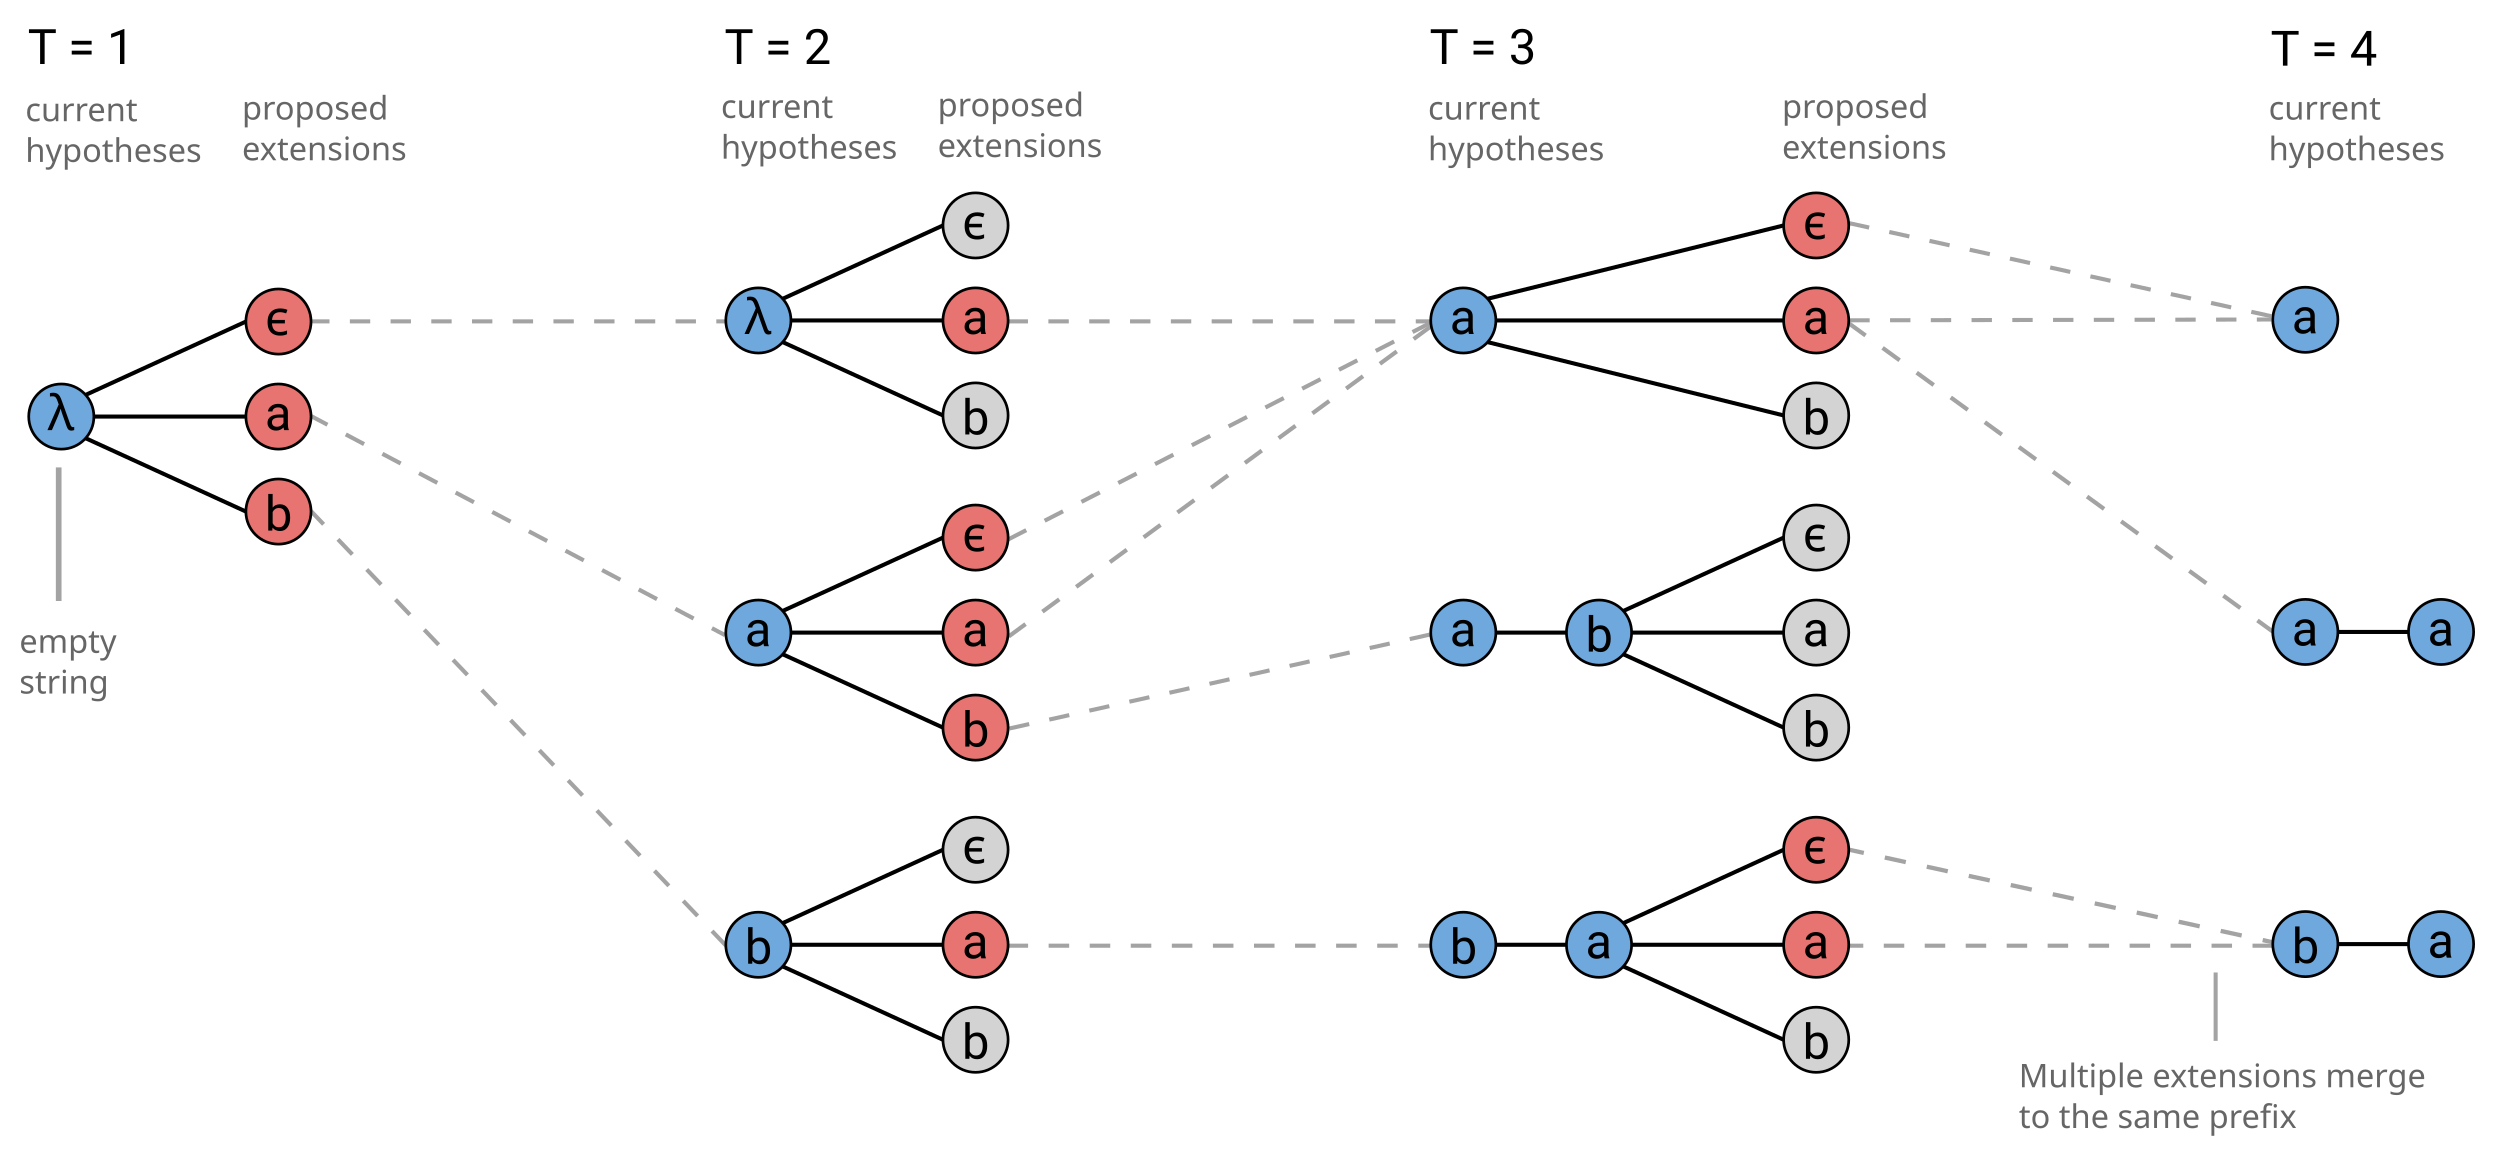
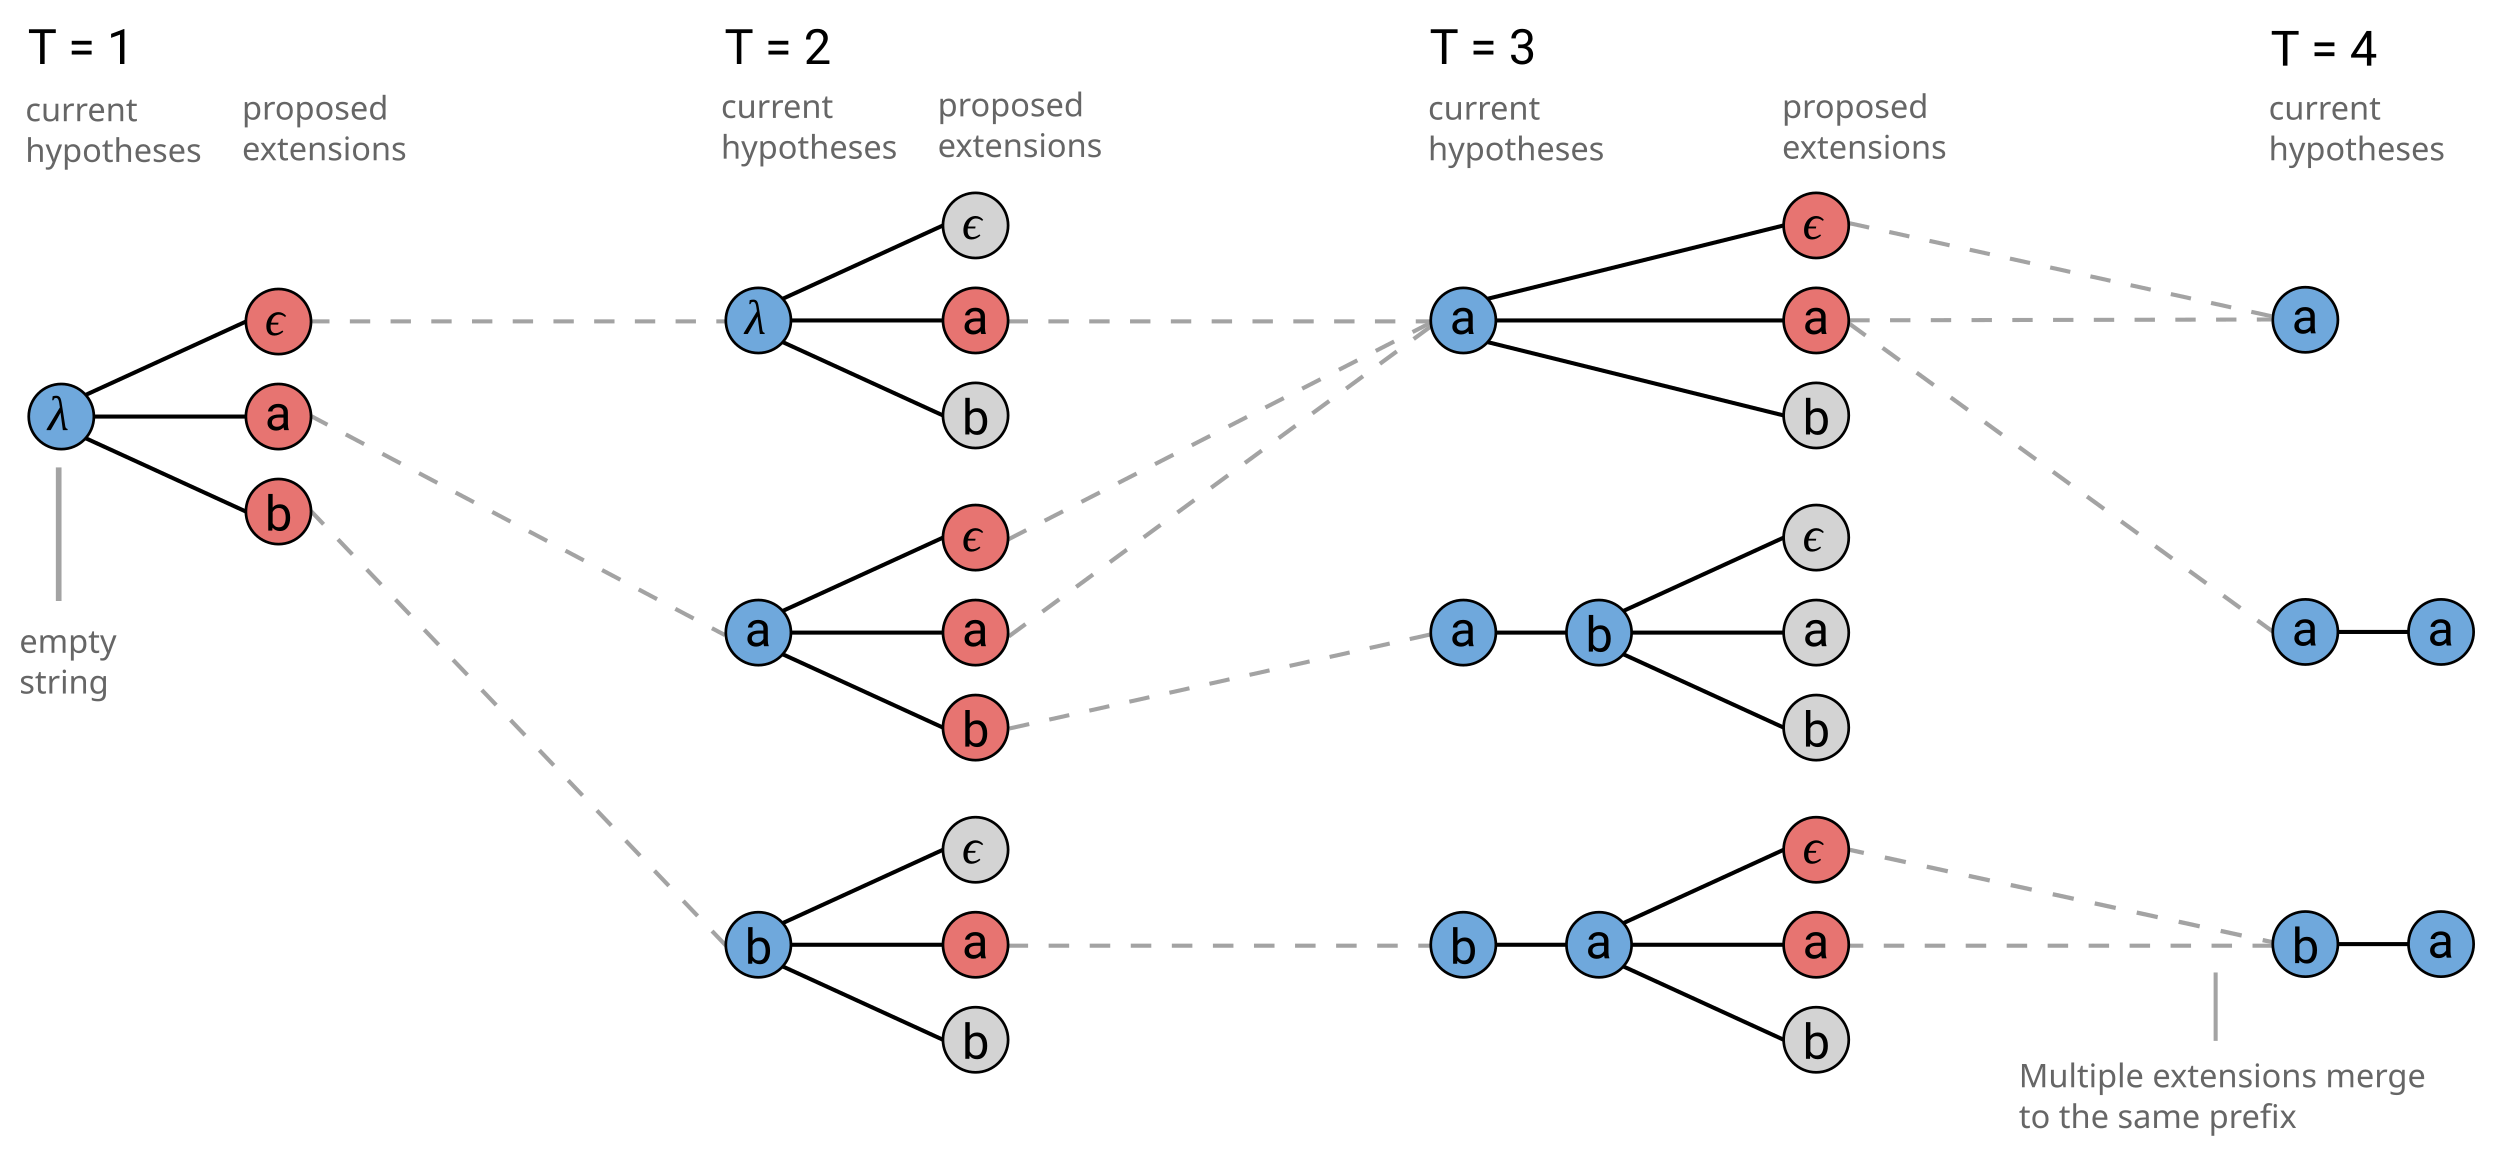
<svg xmlns="http://www.w3.org/2000/svg" viewBox="0 0 921 427" height="427.818" width="921.788" id="svg" version="1.1">
  <defs id="defs199">
    <style id="style3">
    svg {
      font: 400 16px/1.55em -apple-system, BlinkMacSystemFont, "Roboto", Helvetica, sans-serif;
    }
    .caption {
      font-size: 12px;
      fill: rgba(0,0,0,0.6);
    }
+     .math-font {
+        font-family:"Times New Roman",Times,serif;
+        font-style:italic;
+     }
  </style>
  </defs>
  <g id="g1283" transform="translate(256.8869,60.32571)">
    <path style="fill:none;stroke:#a3a3a3;stroke-width:1.5;stroke-linecap:butt;stroke-linejoin:miter;stroke-miterlimit:4;stroke-dasharray:7.5, 7.5;stroke-dashoffset:0;stroke-opacity:1" d="M -143,57.843 H 12 v 0" id="path1291">
      <set attributeName="stroke-width" to="3.0" begin="g970.mouseover;g973.mouseover;g991.mouseover" end="g970.mouseout;g973.mouseout;g991.mouseout" />
      <set attributeName="stroke-dasharray" to="0" begin="g970.mouseover;g973.mouseover;g991.mouseover" end="g970.mouseout;g973.mouseout;g991.mouseout" />
    </path>
    <path style="fill:none;stroke:#a3a3a3;stroke-width:1.526;stroke-linecap:butt;stroke-linejoin:miter;stroke-miterlimit:4;stroke-dasharray:7.631, 7.631;stroke-dashoffset:0;stroke-opacity:1" d="M -142.994,92.351 10.205,173.431 v 0" id="path1293">
      <set attributeName="stroke-width" to="3.0" begin="g970.mouseover;g977.mouseover;g973.mouseover;g980.mouseover;g995.mouseover" end="g970.mouseout;g977.mouseout;g973.mouseout;g980.mouseout;g995.mouseout" />
      <set attributeName="stroke-dasharray" to="0" begin="g970.mouseover;g977.mouseover;g973.mouseover;g980.mouseover;g995.mouseover" end="g970.mouseout;g977.mouseout;g973.mouseout;g980.mouseout;g995.mouseout" />
    </path>
    <path style="fill:none;stroke:#a3a3a3;stroke-width:1.535;stroke-linecap:butt;stroke-linejoin:miter;stroke-miterlimit:4;stroke-dasharray:7.674, 7.674;stroke-dashoffset:0;stroke-opacity:1" d="M -142.983,127.045 14.491,291.935 v 0" id="path1295">
      <set attributeName="stroke-width" to="3.0" begin="g999.mouseover;g987.mouseover;g984.mouseover;" end="g999.mouseout;g987.mouseout;g984.mouseout;" />
      <set attributeName="stroke-dasharray" to="0" begin="g999.mouseover;g987.mouseover;g984.mouseover;" end="g999.mouseout;g987.mouseout;g984.mouseout;" />
    </path>
    <path style="fill:none;stroke:#a3a3a3;stroke-width:1.504;stroke-linecap:butt;stroke-linejoin:miter;stroke-miterlimit:4;stroke-dasharray:7.519, 7.519;stroke-dashoffset:0;stroke-opacity:1" d="m 114.3,57.843 h 155.8 v 0" id="path1297">
      <set attributeName="stroke-width" to="3.0" begin="g970.mouseover;g973.mouseover;" end="g970.mouseout;g973.mouseout;" />
      <set attributeName="stroke-dasharray" to="0" begin="g970.mouseover;g973.mouseover;" end="g970.mouseout;g973.mouseout;" />
    </path>
    <path style="fill:none;stroke:#a3a3a3;stroke-width:1.523;stroke-linecap:butt;stroke-linejoin:miter;stroke-miterlimit:4;stroke-dasharray:7.616, 7.616;stroke-dashoffset:0;stroke-opacity:1" d="M 114.405,138.232 272.304,57.249 v 0" id="path1299">
      <set attributeName="stroke-width" to="3.0" begin="g977.mouseover;g973.mouseover" end="g977.mouseout;g973.mouseout" />
      <set attributeName="stroke-dasharray" to="0" begin="g977.mouseover;g973.mouseover" end="g977.mouseout;g973.mouseout" />
    </path>
    <path style="fill:none;stroke:#a3a3a3;stroke-width:1.543;stroke-linecap:butt;stroke-linejoin:miter;stroke-miterlimit:4;stroke-dasharray:7.713, 7.713;stroke-dashoffset:0;stroke-opacity:1" d="M 114.711,173.924 274.904,56.253 v 0" id="path1301">
      <set attributeName="stroke-width" to="3.0" begin="g970.mouseover;g973.mouseover" end="g970.mouseout;g973.mouseout" />
      <set attributeName="stroke-dasharray" to="0" begin="g970.mouseover;g973.mouseover" end="g970.mouseout;g973.mouseout" />
    </path>
    <path style="fill:none;stroke:#a3a3a3;stroke-width:1.512;stroke-linecap:butt;stroke-linejoin:miter;stroke-miterlimit:4;stroke-dasharray:7.56, 7.56;stroke-dashoffset:0;stroke-opacity:1" d="m 114.901,207.837 157.101,-35.088 v 0" id="path1303">
      <set attributeName="stroke-width" to="3.0" begin="g980.mouseover" end="g980.mouseout" />
      <set attributeName="stroke-dasharray" to="0" begin="g980.mouseover" end="g980.mouseout" />
    </path>
    <path style="fill:none;stroke:#a3a3a3;stroke-width:1.513;stroke-linecap:butt;stroke-linejoin:miter;stroke-miterlimit:4;stroke-dasharray:7.565, 7.565;stroke-dashoffset:0;stroke-opacity:1" d="M 114.299,287.843 H 272 v 0" id="path1305">
      <set attributeName="stroke-width" to="3.0" begin="g987.mouseover;g984.mouseover;" end="g987.mouseout;g984.mouseout;" />
      <set attributeName="stroke-dasharray" to="0" begin="g987.mouseover;g984.mouseover;" end="g987.mouseout;g984.mouseout;" />
    </path>
    <path style="fill:none;stroke:#a3a3a3;stroke-width:1.517;stroke-linecap:butt;stroke-linejoin:miter;stroke-miterlimit:4;stroke-dasharray:7.587, 7.587;stroke-dashoffset:0;stroke-opacity:1" d="M 424.302,21.652 583.005,56.635 v 0" id="path1307">
      <set attributeName="stroke-width" to="3.0" begin="g970.mouseover" end="g970.mouseout" />
      <set attributeName="stroke-dasharray" to="0" begin="g970.mouseover" end="g970.mouseout" />
    </path>
    <path style="fill:none;stroke:#a3a3a3;stroke-width:1.583;stroke-linecap:butt;stroke-linejoin:miter;stroke-miterlimit:4;stroke-dasharray:7.916, 7.916;stroke-dashoffset:0;stroke-opacity:1" d="m 422.008,251.983 168.985,36.919 v 0" id="path1311">
      <set attributeName="stroke-width" to="3.0" begin="g984.mouseover;" end="g984.mouseout;" />
      <set attributeName="stroke-dasharray" to="0" begin="g984.mouseover;" end="g984.mouseout;" />
    </path>
    <path style="fill:none;stroke:#a3a3a3;stroke-width:1.509;stroke-linecap:butt;stroke-linejoin:miter;stroke-miterlimit:4;stroke-dasharray:7.547, 7.547;stroke-dashoffset:0;stroke-opacity:1" d="m 422,287.843 h 162 v 0" id="path1313">
      <set attributeName="stroke-width" to="3.0" begin="g984.mouseover;" end="g984.mouseout;" />
      <set attributeName="stroke-dasharray" to="0" begin="g984.mouseover;" end="g984.mouseout;" />
    </path>
    <path style="fill:none;stroke:#a3a3a3;stroke-width:1.501;stroke-linecap:butt;stroke-linejoin:miter;stroke-miterlimit:4;stroke-dasharray:7.507, 7.507;stroke-dashoffset:0;stroke-opacity:1" d="m 424.39,57.454 155.543,-0.299 v 0" id="path1315">
      <set attributeName="stroke-width" to="3.0" begin="g970.mouseover" end="g970.mouseout" />
      <set attributeName="stroke-dasharray" to="0" begin="g970.mouseover" end="g970.mouseout" />
    </path>
    <path style="fill:none;stroke:#a3a3a3;stroke-width:1.552;stroke-linecap:butt;stroke-linejoin:miter;stroke-miterlimit:4;stroke-dasharray:7.761, 7.761;stroke-dashoffset:0;stroke-opacity:1" d="M 424.105,58.474 585.12,175.565 v 0" id="path1317">
      <set attributeName="stroke-width" to="3.0" begin="g977.mouseover" end="g977.mouseout" />
      <set attributeName="stroke-dasharray" to="0" begin="g977.mouseover" end="g977.mouseout" />
    </path>
    <g transform="translate(132.4012,-7.743827)" id="g1018">
      <g id="g970">
        <circle id="circle106" r="12" cy="65" cx="460" style="fill:#6fa8dc;stroke:#000000;stroke-width:1">
          <set attributeName="stroke-width" to="3.0" begin="g970.mouseover" end="g970.mouseout" />
          <set attributeName="stroke" to="#a3a3a3" begin="g970.mouseover" end="g970.mouseout" />
        </circle>
        <text style="font-size:18px" id="text108" font-size="18px" y="70" x="455">a</text>
      </g>
      <g id="g977">
        <circle id="circle110" r="12" cy="180" cx="460" style="fill:#6fa8dc;stroke:#000000;stroke-width:1">
          <set attributeName="stroke-width" to="3.0" begin="g977.mouseover" end="g977.mouseout" />
          <set attributeName="stroke" to="#a3a3a3" begin="g977.mouseover" end="g977.mouseout" />
        </circle>
        <text style="font-size:18px" id="text112" font-size="18px" y="185" x="455">a</text>
        <circle id="circle114" r="12" cy="180" cx="510" style="fill:#6fa8dc;stroke:#000000;stroke-width:1">
          <set attributeName="stroke-width" to="3.0" begin="g977.mouseover" end="g977.mouseout" />
          <set attributeName="stroke" to="#a3a3a3" begin="g977.mouseover" end="g977.mouseout" />
        </circle>
        <text style="font-size:18px" id="text116" font-size="18px" y="185" x="505">a</text>
        <line x1="472" y1="180" x2="498" y2="180" id="line172" style="stroke:#000000;stroke-width:1.5">
          <set attributeName="stroke-width" to="3.0" begin="g977.mouseover" end="g977.mouseout" />
          <set attributeName="stroke" to="#a3a3a3" begin="g977.mouseover" end="g977.mouseout" />
        </line>
      </g>
      <g id="g984">
        <circle id="circle118" r="12" cy="295" cx="460" style="fill:#6fa8dc;stroke:#000000;stroke-width:1">
          <set attributeName="stroke-width" to="3.0" begin="g984.mouseover;" end="g984.mouseout;" />
          <set attributeName="stroke" to="#a3a3a3" begin="g984.mouseover;" end="g984.mouseout;" />
        </circle>
        <text style="font-size:18px" id="text120" font-size="18px" y="302" x="455">b</text>
        <circle id="circle122" r="12" cy="295" cx="510" style="fill:#6fa8dc;stroke:#000000;stroke-width:1">
          <set attributeName="stroke-width" to="3.0" begin="g984.mouseover;" end="g984.mouseout;" />
          <set attributeName="stroke" to="#a3a3a3" begin="g984.mouseover;" end="g984.mouseout;" />
        </circle>
        <text style="font-size:18px" id="text124" font-size="18px" y="300" x="505">a</text>
        <line x1="472" y1="295" x2="498" y2="295" id="line174" style="stroke:#000000;stroke-width:1.5">
          <set attributeName="stroke-width" to="3.0" begin="g984.mouseover;" end="g984.mouseout;" />
          <set attributeName="stroke" to="#a3a3a3" begin="g984.mouseover;" end="g984.mouseout;" />
        </line>
      </g>
    </g>
    <g transform="translate(52.19753,-7.5)" id="g1048">
      <g id="g973">
        <circle id="circle50" r="12" cy="65" cx="230" style="fill:#6fa8dc;stroke:#000000;stroke-width:1">
          <set attributeName="stroke-width" to="3.0" begin="g970.mouseover;g977.mouseover;g973.mouseover" end="g970.mouseout;g977.mouseout;g973.mouseout" />
          <set attributeName="stroke" to="#a3a3a3" begin="g970.mouseover;g977.mouseover;g973.mouseover" end="g970.mouseout;g977.mouseout;g973.mouseout" />
        </circle>
        <text style="font-size:18px" id="text52" font-size="18px" y="70" x="225">a</text>
      </g>
      <g id="g980">
        <circle id="circle54" r="12" cy="180" cx="230" style="fill:#6fa8dc;stroke:#000000;stroke-width:1">
          <set attributeName="stroke-width" to="3.0" begin="g980.mouseover" end="g980.mouseout" />
          <set attributeName="stroke" to="#a3a3a3" begin="g980.mouseover" end="g980.mouseout" />
        </circle>
        <text style="font-size:18px" id="text56" font-size="18px" y="185" x="225">a</text>
        <circle id="circle58" r="12" cy="180" cx="280" style="fill:#6fa8dc;stroke:#000000;stroke-width:1">
          <set attributeName="stroke-width" to="3.0" begin="g980.mouseover" end="g980.mouseout" />
          <set attributeName="stroke" to="#a3a3a3" begin="g980.mouseover" end="g980.mouseout" />
        </circle>
        <text style="font-size:18px" id="text60" font-size="18px" y="187" x="275">b</text>
        <line x1="242" y1="180" x2="268" y2="180" id="line150" style="stroke:#000000;stroke-width:1.5">
          <set attributeName="stroke-width" to="3.0" begin="g980.mouseover" end="g980.mouseout" />
          <set attributeName="stroke" to="#a3a3a3" begin="g980.mouseover" end="g980.mouseout" />
        </line>
      </g>
      <g id="g987">
        <circle id="circle62" r="12" cy="295" cx="230" style="fill:#6fa8dc;stroke:#000000;stroke-width:1">
          <set attributeName="stroke-width" to="3.0" begin="g987.mouseover;g984.mouseover;" end="g987.mouseout;g984.mouseout;" />
          <set attributeName="stroke" to="#a3a3a3" begin="g987.mouseover;g984.mouseover;" end="g987.mouseout;g984.mouseout;" />
        </circle>
        <text style="font-size:18px" id="text64" font-size="18px" y="302" x="225">b</text>
        <circle id="circle66" r="12" cy="295" cx="280" style="fill:#6fa8dc;stroke:#000000;stroke-width:1">
          <set attributeName="stroke-width" to="3.0" begin="g987.mouseover;g984.mouseover;" end="g987.mouseout;g984.mouseout;" />
          <set attributeName="stroke" to="#a3a3a3" begin="g987.mouseover;g984.mouseover;" end="g987.mouseout;g984.mouseout;" />
        </circle>
        <text style="font-size:18px" id="text68" font-size="18px" y="300" x="275">a</text>
        <line x1="242" y1="295" x2="268" y2="295" id="line158" style="stroke:#000000;stroke-width:1.5">
          <set attributeName="stroke-width" to="3.0" begin="g987.mouseover;g984.mouseover;" end="g987.mouseout;g984.mouseout;" />
          <set attributeName="stroke" to="#a3a3a3" begin="g987.mouseover;g984.mouseover;" end="g987.mouseout;g984.mouseout;" />
        </line>
      </g>
      <circle style="fill:#e77471;stroke:#000000;stroke-width:1" cx="360" cy="30" r="12" id="circle70">
        <set attributeName="stroke-width" to="3.0" begin="g970.mouseover" end="g970.mouseout" />
        <set attributeName="stroke" to="#a3a3a3" begin="g970.mouseover" end="g970.mouseout" />
      </circle>
-       <text style="font-size:18px;font-family:STIXGeneral-Italic" x="355" y="35" font-size="18px" id="text72">ϵ</text>
+       <text class="math-font" x="355" y="35" font-size="18px" id="text72">ϵ</text>
      <circle style="fill:#e77471;stroke:#000000;stroke-width:1" cx="360" cy="65" r="12" id="circle74">
        <set attributeName="stroke-width" to="3.0" begin="g970.mouseover;g977.mouseover" end="g970.mouseout;g977.mouseout" />
        <set attributeName="stroke" to="#a3a3a3" begin="g970.mouseover;g977.mouseover" end="g970.mouseout;g977.mouseout" />
      </circle>
      <text x="355" y="70" font-size="18px" id="text76" style="font-size:18px">a</text>
      <circle style="fill:#d3d3d3;stroke:#000000;stroke-width:1" cx="360" cy="100" r="12" id="circle78" />
      <text x="355" y="107" font-size="18px" id="text80" style="font-size:18px">b</text>
      <circle style="fill:#d3d3d3;stroke:#000000;stroke-width:1" cx="360" cy="145" r="12" id="circle82" />
-       <text style="font-size:18px;font-family:STIXGeneral-Italic" x="355" y="150" font-size="18px" id="text84">ϵ</text>
+       <text class="math-font" x="355" y="150" font-size="18px" id="text84">ϵ</text>
      <circle style="fill:#d3d3d3;stroke:#000000;stroke-width:1" cx="360" cy="180" r="12" id="circle86" />
      <text x="355" y="185" font-size="18px" id="text88" style="font-size:18px">a</text>
      <circle style="fill:#d3d3d3;stroke:#000000;stroke-width:1" cx="360" cy="215" r="12" id="circle90" />
      <text x="355" y="222" font-size="18px" id="text92" style="font-size:18px">b</text>
      <circle style="fill:#e77471;stroke:#000000;stroke-width:1" cx="360" cy="260" r="12" id="circle94">
        <set attributeName="stroke-width" to="3.0" begin="g984.mouseover;" end="g984.mouseout;" />
        <set attributeName="stroke" to="#a3a3a3" begin="g984.mouseover;" end="g984.mouseout;" />
      </circle>
-       <text style="font-size:18px;font-family:STIXGeneral-Italic" x="355" y="265" font-size="18px" id="text96">ϵ</text>
+       <text class="math-font" x="355" y="265" font-size="18px" id="text96">ϵ</text>
      <circle style="fill:#e77471;stroke:#000000;stroke-width:1" cx="360" cy="295" r="12" id="circle98">
        <set attributeName="stroke-width" to="3.0" begin="g984.mouseover;" end="g984.mouseout;" />
        <set attributeName="stroke" to="#a3a3a3" begin="g984.mouseover;" end="g984.mouseout;" />
      </circle>
      <text x="355" y="300" font-size="18px" id="text100" style="font-size:18px">a</text>
      <circle style="fill:#d3d3d3;stroke:#000000;stroke-width:1" cx="360" cy="330" r="12" id="circle102" />
      <text x="355" y="337" font-size="18px" id="text104" style="font-size:18px">b</text>
      <line style="stroke:#000000;stroke-width:1.5" id="line170" y2="330" x2="348" y1="303" x1="289" />
      <line style="stroke:#000000;stroke-width:1.5" id="line168" y2="295" x2="348" y1="295" x1="292">
        <set attributeName="stroke-width" to="3.0" begin="g984.mouseover;" end="g984.mouseout;" />
        <set attributeName="stroke" to="#a3a3a3" begin="g984.mouseover;" end="g984.mouseout;" />
      </line>
      <line style="stroke:#000000;stroke-width:1.5" id="line166" y2="260" x2="348" y1="287" x1="289">
        <set attributeName="stroke-width" to="3.0" begin="g984.mouseover;" end="g984.mouseout;" />
        <set attributeName="stroke" to="#a3a3a3" begin="g984.mouseover;" end="g984.mouseout;" />
      </line>
      <line style="stroke:#000000;stroke-width:1.5" id="line164" y2="215" x2="348" y1="188" x1="289" />
      <line style="stroke:#000000;stroke-width:1.5" id="line162" y2="180" x2="348" y1="180" x1="292" />
      <line style="stroke:#000000;stroke-width:1.5" id="line160" y2="145" x2="348" y1="172" x1="289" />
      <line style="stroke:#000000;stroke-width:1.5" id="line156" y2="100" x2="348" y1="73" x1="239" />
      <line style="stroke:#000000;stroke-width:1.5" id="line154" y2="65" x2="348" y1="65" x1="242">
        <set attributeName="stroke-width" to="3.0" begin="g970.mouseover;g977.mouseover" end="g970.mouseout;g977.mouseout" />
        <set attributeName="stroke" to="#a3a3a3" begin="g970.mouseover;g977.mouseover" end="g970.mouseout;g977.mouseout" />
      </line>
      <line style="stroke:#000000;stroke-width:1.5" id="line152" y2="30" x2="348" y1="57" x1="239">
        <set attributeName="stroke-width" to="3.0" begin="g970.mouseover" end="g970.mouseout" />
        <set attributeName="stroke" to="#a3a3a3" begin="g970.mouseover" end="g970.mouseout" />
      </line>
    </g>
    <g transform="translate(-27.5,-7.5)" id="g1074">
      <g id="g991">
        <circle id="circle2" r="12" cy="65" cx="50" style="fill:#6fa8dc;stroke:#000000;stroke-width:1">
          <set attributeName="stroke-width" to="3.0" begin="g970.mouseover;g973.mouseover;g991.mouseover" end="g970.mouseout;g973.mouseout;g991.mouseout" />
          <set attributeName="stroke" to="#a3a3a3" begin="g970.mouseover;g973.mouseover;g991.mouseover" end="g970.mouseout;g973.mouseout;g991.mouseout" />
        </circle>
-         <text id="text4" font-size="18px" y="70" x="45" style="font-size:18px;font-family:STIXGeneral-Italic">λ</text>
+         <text id="text4" font-size="18px" y="70" x="45" class="math-font">λ</text>
      </g>
      <g id="g995">
        <circle id="circle6" r="12" cy="180" cx="50" style="fill:#6fa8dc;stroke:#000000;stroke-width:1">
          <set attributeName="stroke-width" to="3.0" begin="g970.mouseover;g977.mouseover;g973.mouseover;g995.mouseover;g980.mouseover" end="g970.mouseout;g977.mouseout;g973.mouseout;g995.mouseout;g980.mouseout" />
          <set attributeName="stroke" to="#a3a3a3" begin="g970.mouseover;g977.mouseover;g973.mouseover;g995.mouseover;g980.mouseover" end="g970.mouseout;g977.mouseout;g973.mouseout;g995.mouseout;g980.mouseout" />
        </circle>
        <text style="font-size:18px" id="text8" font-size="18px" y="185" x="45">a</text>
      </g>
      <g id="g999">
        <circle id="circle10" r="12" cy="295" cx="50" style="fill:#6fa8dc;stroke:#000000;stroke-width:1">
          <set attributeName="stroke-width" to="3.0" begin="g999.mouseover;g987.mouseover;g984.mouseover;" end="g999.mouseout;g987.mouseout;g984.mouseout;" />
          <set attributeName="stroke" to="#a3a3a3" begin="g999.mouseover;g987.mouseover;g984.mouseover;" end="g999.mouseout;g987.mouseout;g984.mouseout;" />
        </circle>
        <text style="font-size:18px" id="text12" font-size="18px" y="302" x="45">b</text>
      </g>
      <circle style="fill:#d3d3d3;stroke:#000000;stroke-width:1" cx="130" cy="30" r="12" id="circle14" />
-       <text style="font-size:18px;font-family:STIXGeneral-Italic" x="125" y="35" font-size="18px" id="text16">ϵ</text>
+       <text class="math-font" x="125" y="35" font-size="18px" id="text16">ϵ</text>
      <circle style="fill:#e77471;stroke:#000000;stroke-width:1" cx="130" cy="65" r="12" id="circle18">
        <set attributeName="stroke-width" to="3.0" begin="g970.mouseover;g973.mouseover;" end="g970.mouseout;g973.mouseout;" />
        <set attributeName="stroke" to="#a3a3a3" begin="g970.mouseover;g973.mouseover;" end="g970.mouseout;g973.mouseout;" />
      </circle>
      <text x="125" y="70" font-size="18px" id="text20" style="font-size:18px">a</text>
      <circle style="fill:#d3d3d3;stroke:#000000;stroke-width:1" cx="130" cy="100" r="12" id="circle22" />
      <text x="125" y="107" font-size="18px" id="text24" style="font-size:18px">b</text>
      <circle style="fill:#e77471;stroke:#000000;stroke-width:1" cx="130" cy="145" r="12" id="circle26">
        <set attributeName="stroke-width" to="3.0" begin="g977.mouseover;g973.mouseover" end="g977.mouseout;g973.mouseout" />
        <set attributeName="stroke" to="#a3a3a3" begin="g977.mouseover;g973.mouseover" end="g977.mouseout;g973.mouseout" />
      </circle>
-       <text style="font-size:18px;font-family:STIXGeneral-Italic" x="125" y="150" font-size="18px" id="text28">ϵ</text>
+       <text class="math-font" x="125" y="150" font-size="18px" id="text28">ϵ</text>
      <circle style="fill:#e77471;stroke:#000000;stroke-width:1" cx="130" cy="180" r="12" id="circle30">
        <set attributeName="stroke-width" to="3.0" begin="g970.mouseover;g973.mouseover" end="g970.mouseout;g973.mouseout" />
        <set attributeName="stroke" to="#a3a3a3" begin="g970.mouseover;g973.mouseover" end="g970.mouseout;g973.mouseout" />
      </circle>
      <text x="125" y="185" font-size="18px" id="text32" style="font-size:18px">a</text>
      <circle style="fill:#e77471;stroke:#000000;stroke-width:1" cx="130" cy="215" r="12" id="circle34">
        <set attributeName="stroke-width" to="3.0" begin="g980.mouseover" end="g980.mouseout" />
        <set attributeName="stroke" to="#a3a3a3" begin="g980.mouseover" end="g980.mouseout" />
      </circle>
      <text x="125" y="222" font-size="18px" id="text36" style="font-size:18px">b</text>
      <circle style="fill:#d3d3d3;stroke:#000000;stroke-width:1" cx="130" cy="260" r="12" id="circle38" />
-       <text style="font-size:18px;font-family:STIXGeneral-Italic" x="125" y="265" font-size="18px" id="text40">ϵ</text>
+       <text class="math-font" x="125" y="265" font-size="18px" id="text40">ϵ</text>
      <circle style="fill:#e77471;stroke:#000000;stroke-width:1" cx="130" cy="295" r="12" id="circle42">
        <set attributeName="stroke-width" to="3.0" begin="g987.mouseover;g984.mouseover;" end="g987.mouseout;g984.mouseout;" />
        <set attributeName="stroke" to="#a3a3a3" begin="g987.mouseover;g984.mouseover;" end="g987.mouseout;g984.mouseout;" />
      </circle>
      <text x="125" y="300" font-size="18px" id="text44" style="font-size:18px">a</text>
      <circle style="fill:#d3d3d3;stroke:#000000;stroke-width:1" cx="130" cy="330" r="12" id="circle46" />
      <text x="125" y="337" font-size="18px" id="text48" style="font-size:18px">b</text>
      <line style="stroke:#000000;stroke-width:1.5" id="line148" y2="330" x2="118" y1="303" x1="59" />
      <line style="stroke:#000000;stroke-width:1.5" id="line146" y2="295" x2="118" y1="295" x1="62">
        <set attributeName="stroke-width" to="3.0" begin="g987.mouseover;g984.mouseover;" end="g987.mouseout;g984.mouseout;" />
        <set attributeName="stroke" to="#a3a3a3" begin="g987.mouseover;g984.mouseover;" end="g987.mouseout;g984.mouseout;" />
      </line>
      <line style="stroke:#000000;stroke-width:1.5" id="line144" y2="260" x2="118" y1="287" x1="59" />
      <line style="stroke:#000000;stroke-width:1.5" id="line142" y2="215" x2="118" y1="188" x1="59">
        <set attributeName="stroke-width" to="3.0" begin="g980.mouseover" end="g980.mouseout" />
        <set attributeName="stroke" to="#a3a3a3" begin="g980.mouseover" end="g980.mouseout" />
      </line>
      <line style="stroke:#000000;stroke-width:1.5" id="line140" y2="180" x2="118" y1="180" x1="62">
        <set attributeName="stroke-width" to="3.0" begin="g970.mouseover;g973.mouseover" end="g970.mouseout;g973.mouseout" />
        <set attributeName="stroke" to="#a3a3a3" begin="g970.mouseover;g973.mouseover" end="g970.mouseout;g973.mouseout" />
      </line>
      <line style="stroke:#000000;stroke-width:1.5" id="line138" y2="145" x2="118" y1="172" x1="59">
        <set attributeName="stroke-width" to="3.0" begin="g977.mouseover;g973.mouseover" end="g977.mouseout;g973.mouseout" />
        <set attributeName="stroke" to="#a3a3a3" begin="g977.mouseover;g973.mouseover" end="g977.mouseout;g973.mouseout" />
      </line>
      <line style="stroke:#000000;stroke-width:1.5" id="line136" y2="100" x2="118" y1="73" x1="59" />
      <line style="stroke:#000000;stroke-width:1.5" id="line134" y2="65" x2="118" y1="65" x1="62">
        <set attributeName="stroke-width" to="3.0" begin="g970.mouseover;g973.mouseover;" end="g970.mouseout;g973.mouseout;" />
        <set attributeName="stroke" to="#a3a3a3" begin="g970.mouseover;g973.mouseover;" end="g970.mouseout;g973.mouseout;" />
      </line>
      <line style="stroke:#000000;stroke-width:1.5" id="line132" y2="30" x2="118" y1="57" x1="59" />
    </g>
    <g id="g1177" transform="translate(-284.2997,27.9099)">
      <circle id="circle1111" r="12" cy="65" cx="50" style="fill:#6fa8dc;stroke:#000000;stroke-width:1">
        <set attributeName="stroke-width" to="3.0" begin="circle1111.mouseover;text1113.mouseover;g970.mouseover;g977.mouseover;g984.mouseover;g973.mouseover;g980.mouseover;g987.mouseover;g995.mouseover;g991.mouseover;g999.mouseover" end="circle1111.mouseout;text1113.mouseout;g970.mouseout;g977.mouseout;g984.mouseout;g973.mouseout;g980.mouseout;g987.mouseout;g995.mouseout;g991.mouseout;g999.mouseout" />
        <set attributeName="stroke" to="#a3a3a3" begin="circle1111.mouseover;text1113.mouseover;g970.mouseover;g977.mouseover;g984.mouseover;g973.mouseover;g980.mouseover;g987.mouseover;g995.mouseover;g991.mouseover;g999.mouseover" end="circle1111.mouseout;text1113.mouseout;g970.mouseout;g977.mouseout;g984.mouseout;g973.mouseout;g980.mouseout;g987.mouseout;g995.mouseout;g991.mouseout;g999.mouseout" />
      </circle>
-       <text id="text1113" font-size="18px" y="70" x="45" style="font-size:18px;font-family:STIXGeneral-Italic">λ</text>
+       <text id="text1113" font-size="18px" y="70" x="45" class="math-font">λ</text>
      <circle id="circle1123" r="12" cy="30" cx="130" style="fill:#e77471;fill-opacity:1;stroke:#000000;stroke-width:1">
        <set attributeName="stroke-width" to="3.0" begin="g970.mouseover;g973.mouseover;g991.mouseover" end="g970.mouseout;g973.mouseout;g991.mouseout" />
        <set attributeName="stroke" to="#a3a3a3" begin="g970.mouseover;g973.mouseover;g991.mouseover" end="g970.mouseout;g973.mouseout;g991.mouseout" />
      </circle>
-       <text id="text1125" font-size="18px" y="35" x="125" style="font-size:18px;font-family:STIXGeneral-Italic">ϵ</text>
+       <text id="text1125" font-size="18px" y="35" x="125" class="math-font">ϵ</text>
      <circle id="circle1127" r="12" cy="65" cx="130" style="fill:#e77471;stroke:#000000;stroke-width:1">
        <set attributeName="stroke-width" to="3.0" begin="g970.mouseover;g977.mouseover;g973.mouseover;g980.mouseover;g995.mouseover" end="g970.mouseout;g977.mouseout;g973.mouseout;g980.mouseout;g995.mouseout" />
        <set attributeName="stroke" to="#a3a3a3" begin="g970.mouseover;g977.mouseover;g973.mouseover;g980.mouseover;g995.mouseover" end="g970.mouseout;g977.mouseout;g973.mouseout;g980.mouseout;g995.mouseout" />
      </circle>
      <text id="text1129" font-size="18px" y="70" x="125" style="font-size:18px">a</text>
      <circle id="circle1131" r="12" cy="100" cx="130" style="fill:#e77471;fill-opacity:1;stroke:#000000;stroke-width:1">
        <set attributeName="stroke-width" to="3.0" begin="g999.mouseover;g987.mouseover;g984.mouseover;" end="g999.mouseout;g987.mouseout;g984.mouseout;" />
        <set attributeName="stroke" to="#a3a3a3" begin="g999.mouseover;g987.mouseover;g984.mouseover;" end="g999.mouseout;g987.mouseout;g984.mouseout;" />
      </circle>
      <text id="text1133" font-size="18px" y="107" x="125" style="font-size:18px">b</text>
      <line x1="59" y1="73" x2="118" y2="100" id="line1171" style="stroke:#000000;stroke-width:1.5">
        <set attributeName="stroke-width" to="3.0" begin="g999.mouseover;g987.mouseover;g984.mouseover;" end="g999.mouseout;g987.mouseout;g984.mouseout;" />
        <set attributeName="stroke" to="#a3a3a3" begin="g999.mouseover;g987.mouseover;g984.mouseover;" end="g999.mouseout;g987.mouseout;g984.mouseout;" />
      </line>
      <line x1="62" y1="65" x2="118" y2="65" id="line1173" style="stroke:#000000;stroke-width:1.5">
        <set attributeName="stroke-width" to="3.0" begin="g970.mouseover;g977.mouseover;g973.mouseover;g980.mouseover;g995.mouseover" end="g970.mouseout;g977.mouseout;g973.mouseout;g980.mouseout;g995.mouseout" />
        <set attributeName="stroke" to="#a3a3a3" begin="g970.mouseover;g977.mouseover;g973.mouseover;g980.mouseover;g995.mouseover" end="g970.mouseout;g977.mouseout;g973.mouseout;g980.mouseout;g995.mouseout" />
      </line>
      <line x1="59" y1="57" x2="118" y2="30" id="line1175" style="stroke:#000000;stroke-width:1.5">
        <set attributeName="stroke-width" to="3.0" begin="g970.mouseover;g973.mouseover;g991.mouseover" end="g970.mouseout;g973.mouseout;g991.mouseout" />
        <set attributeName="stroke" to="#a3a3a3" begin="g970.mouseover;g973.mouseover;g991.mouseover" end="g970.mouseout;g973.mouseout;g991.mouseout" />
      </line>
    </g>
    <text id="text130" font-size="18px" y="-36.366" x="579.594" style="font-size:18px">T = 4</text>
    <text id="text128" font-size="18px" y="-36.966" x="269.763" style="font-size:18px">T = 3</text>
    <text style="font-size:18px" x="10.017" y="-36.966" font-size="18px" id="text931">T = 2</text>
    <text id="text126" font-size="18px" y="-36.966" x="-246.662" style="font-size:18px">T = 1</text>
    <text style="font-size:12px" id="text948" y="-15.903" x="-166.526" class="caption" />
    <g id="g962">
      <text style="font-style:normal;font-variant:normal;font-weight:normal;font-stretch:normal;font-size:12px;font-family:sans-serif;-inkscape-font-specification:'sans-serif, Normal';font-variant-ligatures:normal;font-variant-caps:normal;font-variant-numeric:normal;font-feature-settings:normal;text-align:start;writing-mode:lr-tb;text-anchor:start" id="text938" y="-15.903" x="-247.549" class="caption">
        <tspan y="-15.903" x="-247.549" id="tspan940">current</tspan>
        <tspan id="tspan942" y="-0.903" x="-247.549">hypotheses</tspan>
      </text>
      <text class="caption" x="-167.727" y="-16.503" id="text950" style="font-style:normal;font-variant:normal;font-weight:normal;font-stretch:normal;font-size:12px;font-family:sans-serif;-inkscape-font-specification:'sans-serif, Normal';font-variant-ligatures:normal;font-variant-caps:normal;font-variant-numeric:normal;font-feature-settings:normal;text-align:start;writing-mode:lr-tb;text-anchor:start">
        <tspan y="-16.503" x="-167.727" id="tspan952">proposed</tspan>
        <tspan y="-1.503" x="-167.727" id="tspan954">extensions</tspan>
      </text>
    </g>
    <g id="g976" transform="translate(256.2717,-1.200336)">
      <text class="caption" x="-247.549" y="-15.903" id="text968" style="font-style:normal;font-variant:normal;font-weight:normal;font-stretch:normal;font-size:12px;font-family:sans-serif;-inkscape-font-specification:'sans-serif, Normal';font-variant-ligatures:normal;font-variant-caps:normal;font-variant-numeric:normal;font-feature-settings:normal;text-align:start;writing-mode:lr-tb;text-anchor:start">
        <tspan id="tspan964" x="-247.549" y="-15.903">current</tspan>
        <tspan x="-247.549" y="-0.903" id="tspan966">hypotheses</tspan>
      </text>
      <text style="font-style:normal;font-variant:normal;font-weight:normal;font-stretch:normal;font-size:12px;font-family:sans-serif;-inkscape-font-specification:'sans-serif, Normal';font-variant-ligatures:normal;font-variant-caps:normal;font-variant-numeric:normal;font-feature-settings:normal;text-align:start;writing-mode:lr-tb;text-anchor:start" id="text974" y="-16.503" x="-167.727" class="caption">
        <tspan id="tspan970" x="-167.727" y="-16.503">proposed</tspan>
        <tspan id="tspan972" x="-167.727" y="-1.503">extensions</tspan>
      </text>
    </g>
    <g transform="translate(516.7445,-0.6001678)" id="g990">
      <text style="font-style:normal;font-variant:normal;font-weight:normal;font-stretch:normal;font-size:12px;font-family:sans-serif;-inkscape-font-specification:'sans-serif, Normal';font-variant-ligatures:normal;font-variant-caps:normal;font-variant-numeric:normal;font-feature-settings:normal;text-align:start;writing-mode:lr-tb;text-anchor:start" id="text982" y="-15.903" x="-247.549" class="caption">
        <tspan y="-15.903" x="-247.549" id="tspan978">current</tspan>
        <tspan id="tspan980" y="-0.903" x="-247.549">hypotheses</tspan>
      </text>
      <text class="caption" x="-117.127" y="-16.503" id="text988" style="font-style:normal;font-variant:normal;font-weight:normal;font-stretch:normal;font-size:12px;font-family:sans-serif;-inkscape-font-specification:'sans-serif, Normal';font-variant-ligatures:normal;font-variant-caps:normal;font-variant-numeric:normal;font-feature-settings:normal;text-align:start;writing-mode:lr-tb;text-anchor:start">
        <tspan y="-16.503" x="-117.127" id="tspan984">proposed</tspan>
        <tspan y="-1.503" x="-117.127" id="tspan986">extensions</tspan>
      </text>
      <text class="caption" x="62.138" y="-15.903" id="text996" style="font-style:normal;font-variant:normal;font-weight:normal;font-stretch:normal;font-size:12px;font-family:sans-serif;-inkscape-font-specification:'sans-serif, Normal';font-variant-ligatures:normal;font-variant-caps:normal;font-variant-numeric:normal;font-feature-settings:normal;text-align:start;writing-mode:lr-tb;text-anchor:start">
        <tspan id="tspan992" x="62.138" y="-15.903">current</tspan>
        <tspan x="62.138" y="-0.903" id="tspan994">hypotheses</tspan>
      </text>
    </g>
    <g id="g1027">
      <text style="font-style:normal;font-variant:normal;font-weight:normal;font-stretch:normal;font-size:12px;font-family:sans-serif;-inkscape-font-specification:'sans-serif, Normal';font-variant-ligatures:normal;font-variant-caps:normal;font-variant-numeric:normal;font-feature-settings:normal;text-align:start;writing-mode:lr-tb;text-anchor:start" id="text1007" y="339.997" x="486.852" class="caption">
        <tspan y="339.997" x="486.852" id="tspan1013">Multiple extensions merge</tspan>
        <tspan y="354.997" x="486.852" id="tspan1015">to the same prefix</tspan>
      </text>
      <path id="path998" d="m 559.356,297.696 c 0,24.682 0,25.207 0,25.207" style="fill:none;stroke:#a3a3a3;stroke-width:1.5;stroke-linecap:butt;stroke-linejoin:miter;stroke-miterlimit:4;stroke-dasharray:none;stroke-opacity:1" />
    </g>
    <g id="g1037" transform="translate(-794.6222,-186.052)">
      <text class="caption" x="544.852" y="365.997" id="text1033" style="font-style:normal;font-variant:normal;font-weight:normal;font-stretch:normal;font-size:12px;font-family:sans-serif;-inkscape-font-specification:'sans-serif, Normal';font-variant-ligatures:normal;font-variant-caps:normal;font-variant-numeric:normal;font-feature-settings:normal;text-align:start;writing-mode:lr-tb;text-anchor:start">
        <tspan id="tspan1039" x="544.852" y="365.997">empty</tspan>
        <tspan id="tspan1041" x="544.852" y="380.997">string</tspan>
      </text>
      <path style="fill:none;stroke:#a3a3a3;stroke-width:2.096;stroke-linecap:butt;stroke-linejoin:miter;stroke-miterlimit:4;stroke-dasharray:none;stroke-opacity:1" d="m 559.356,297.696 c 0,48.188 0,49.214 0,49.214" id="path1035" />
    </g>
  </g>
</svg>
